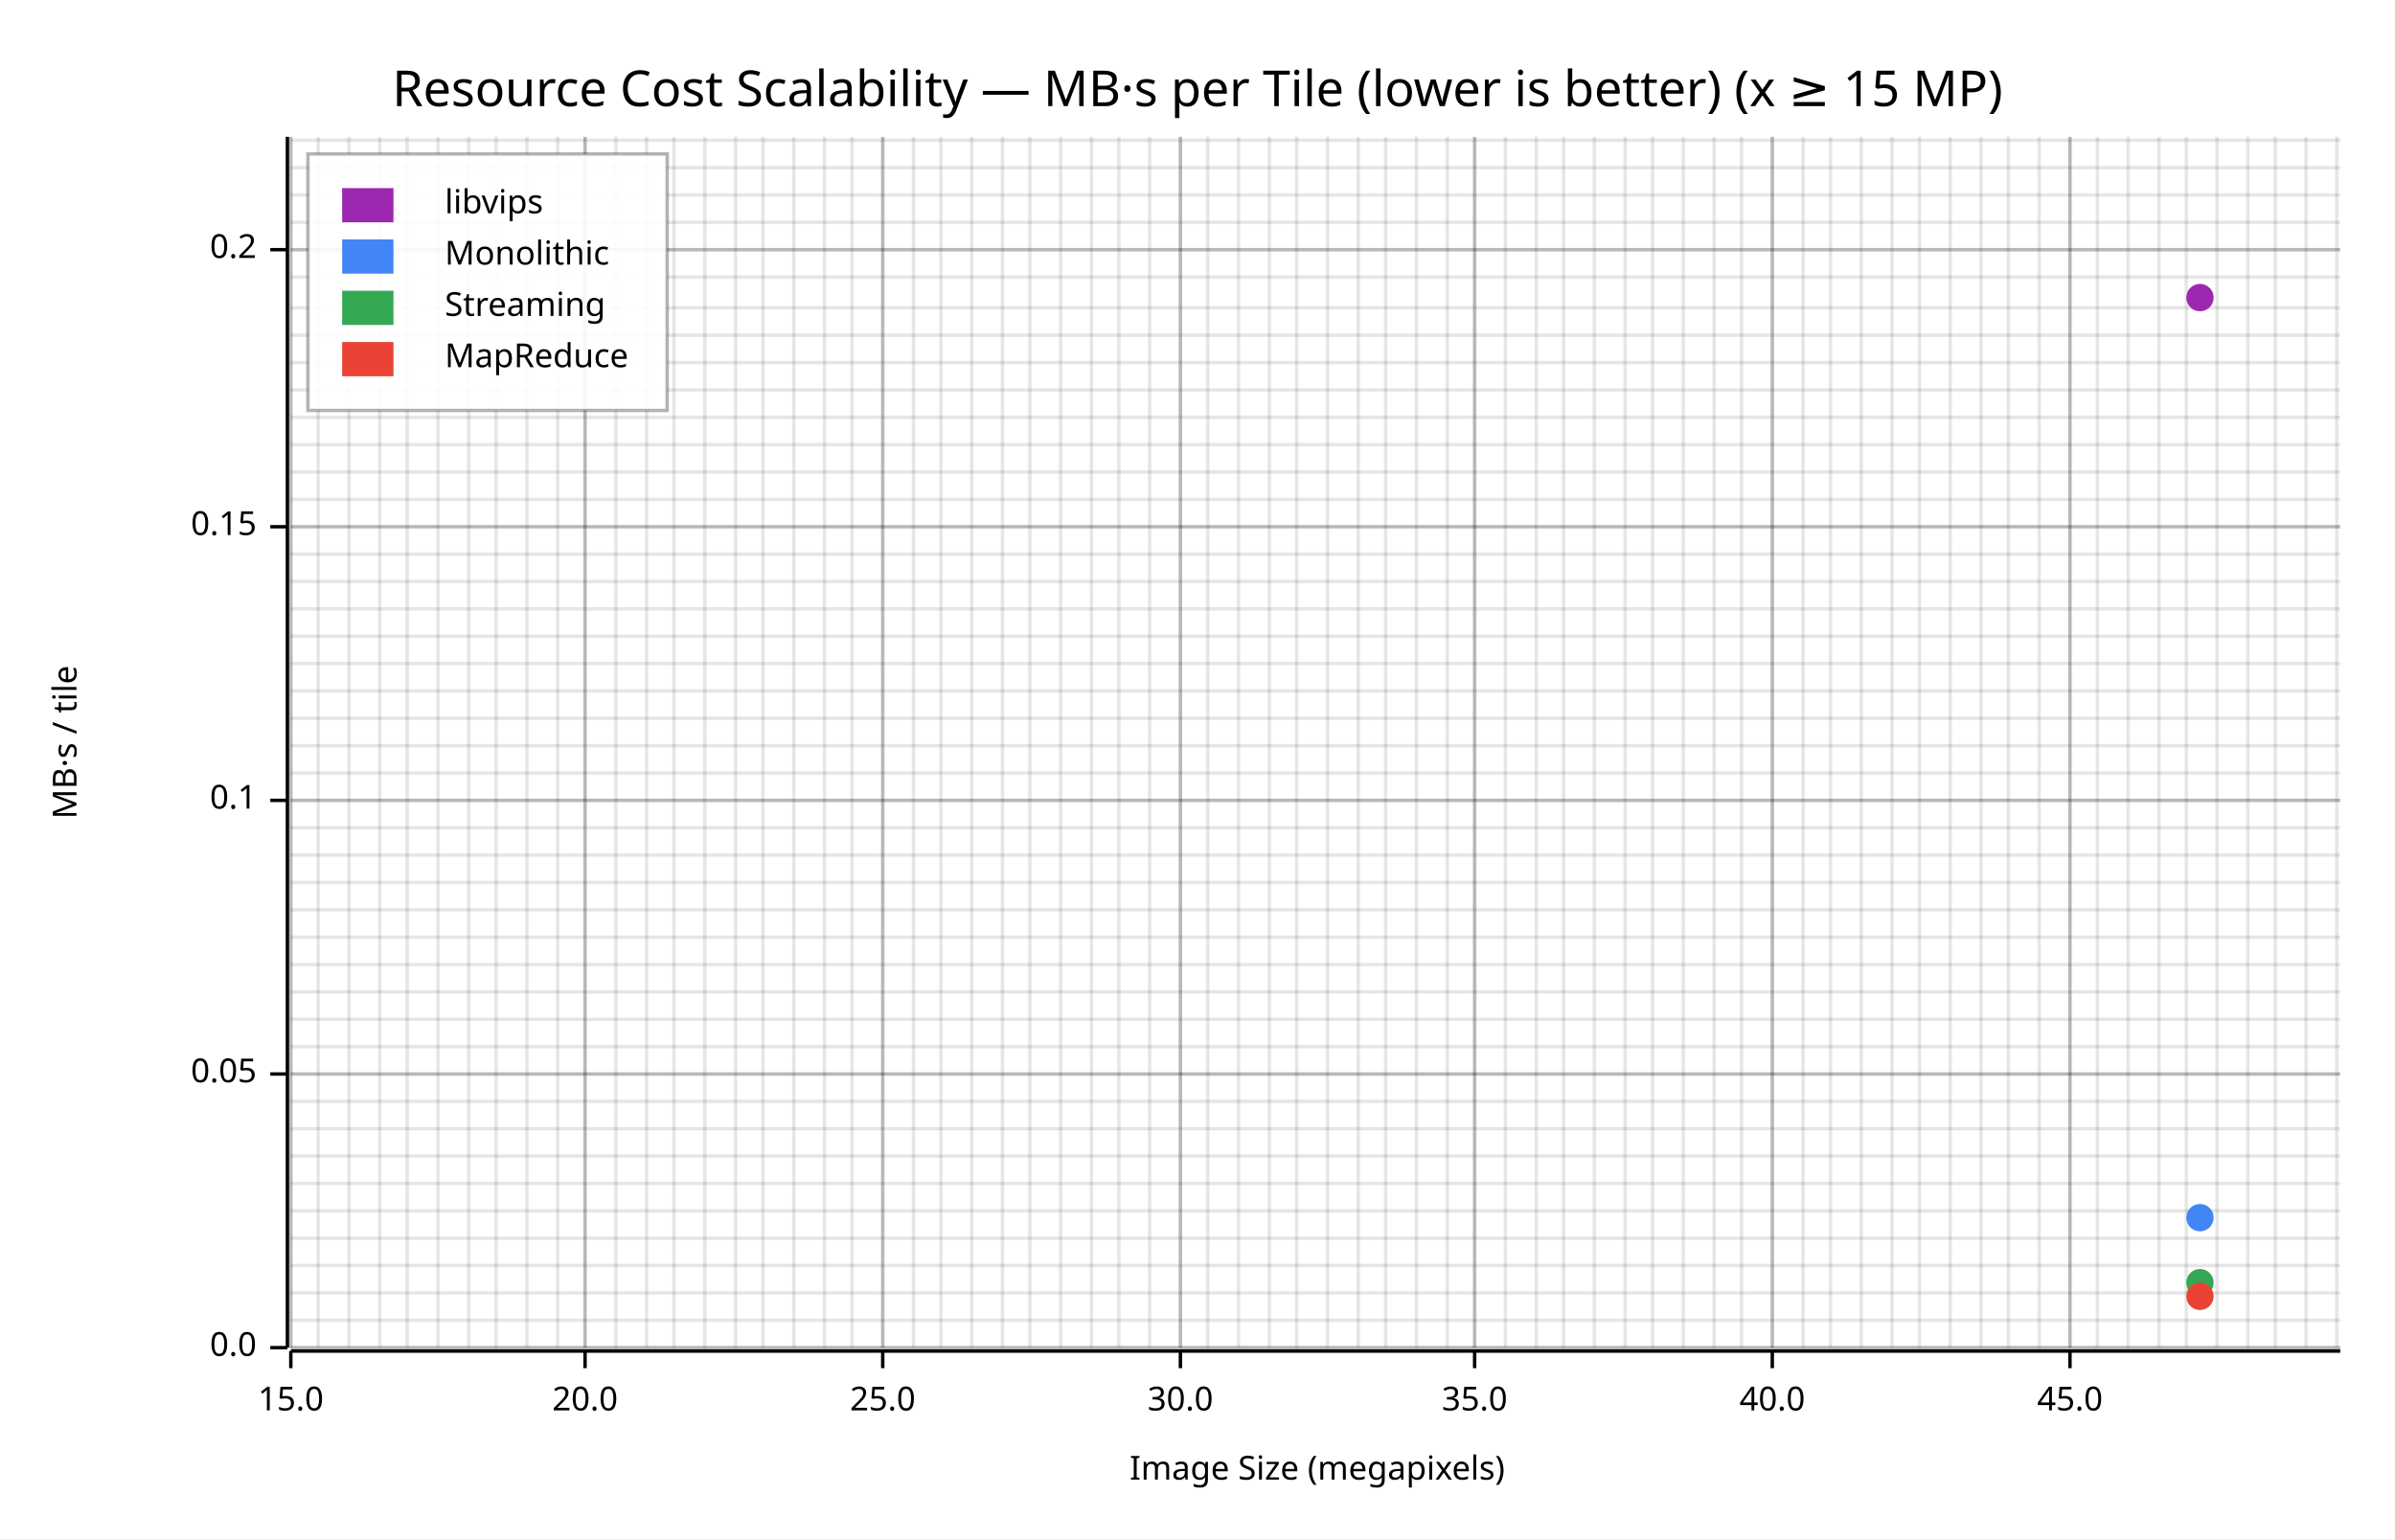
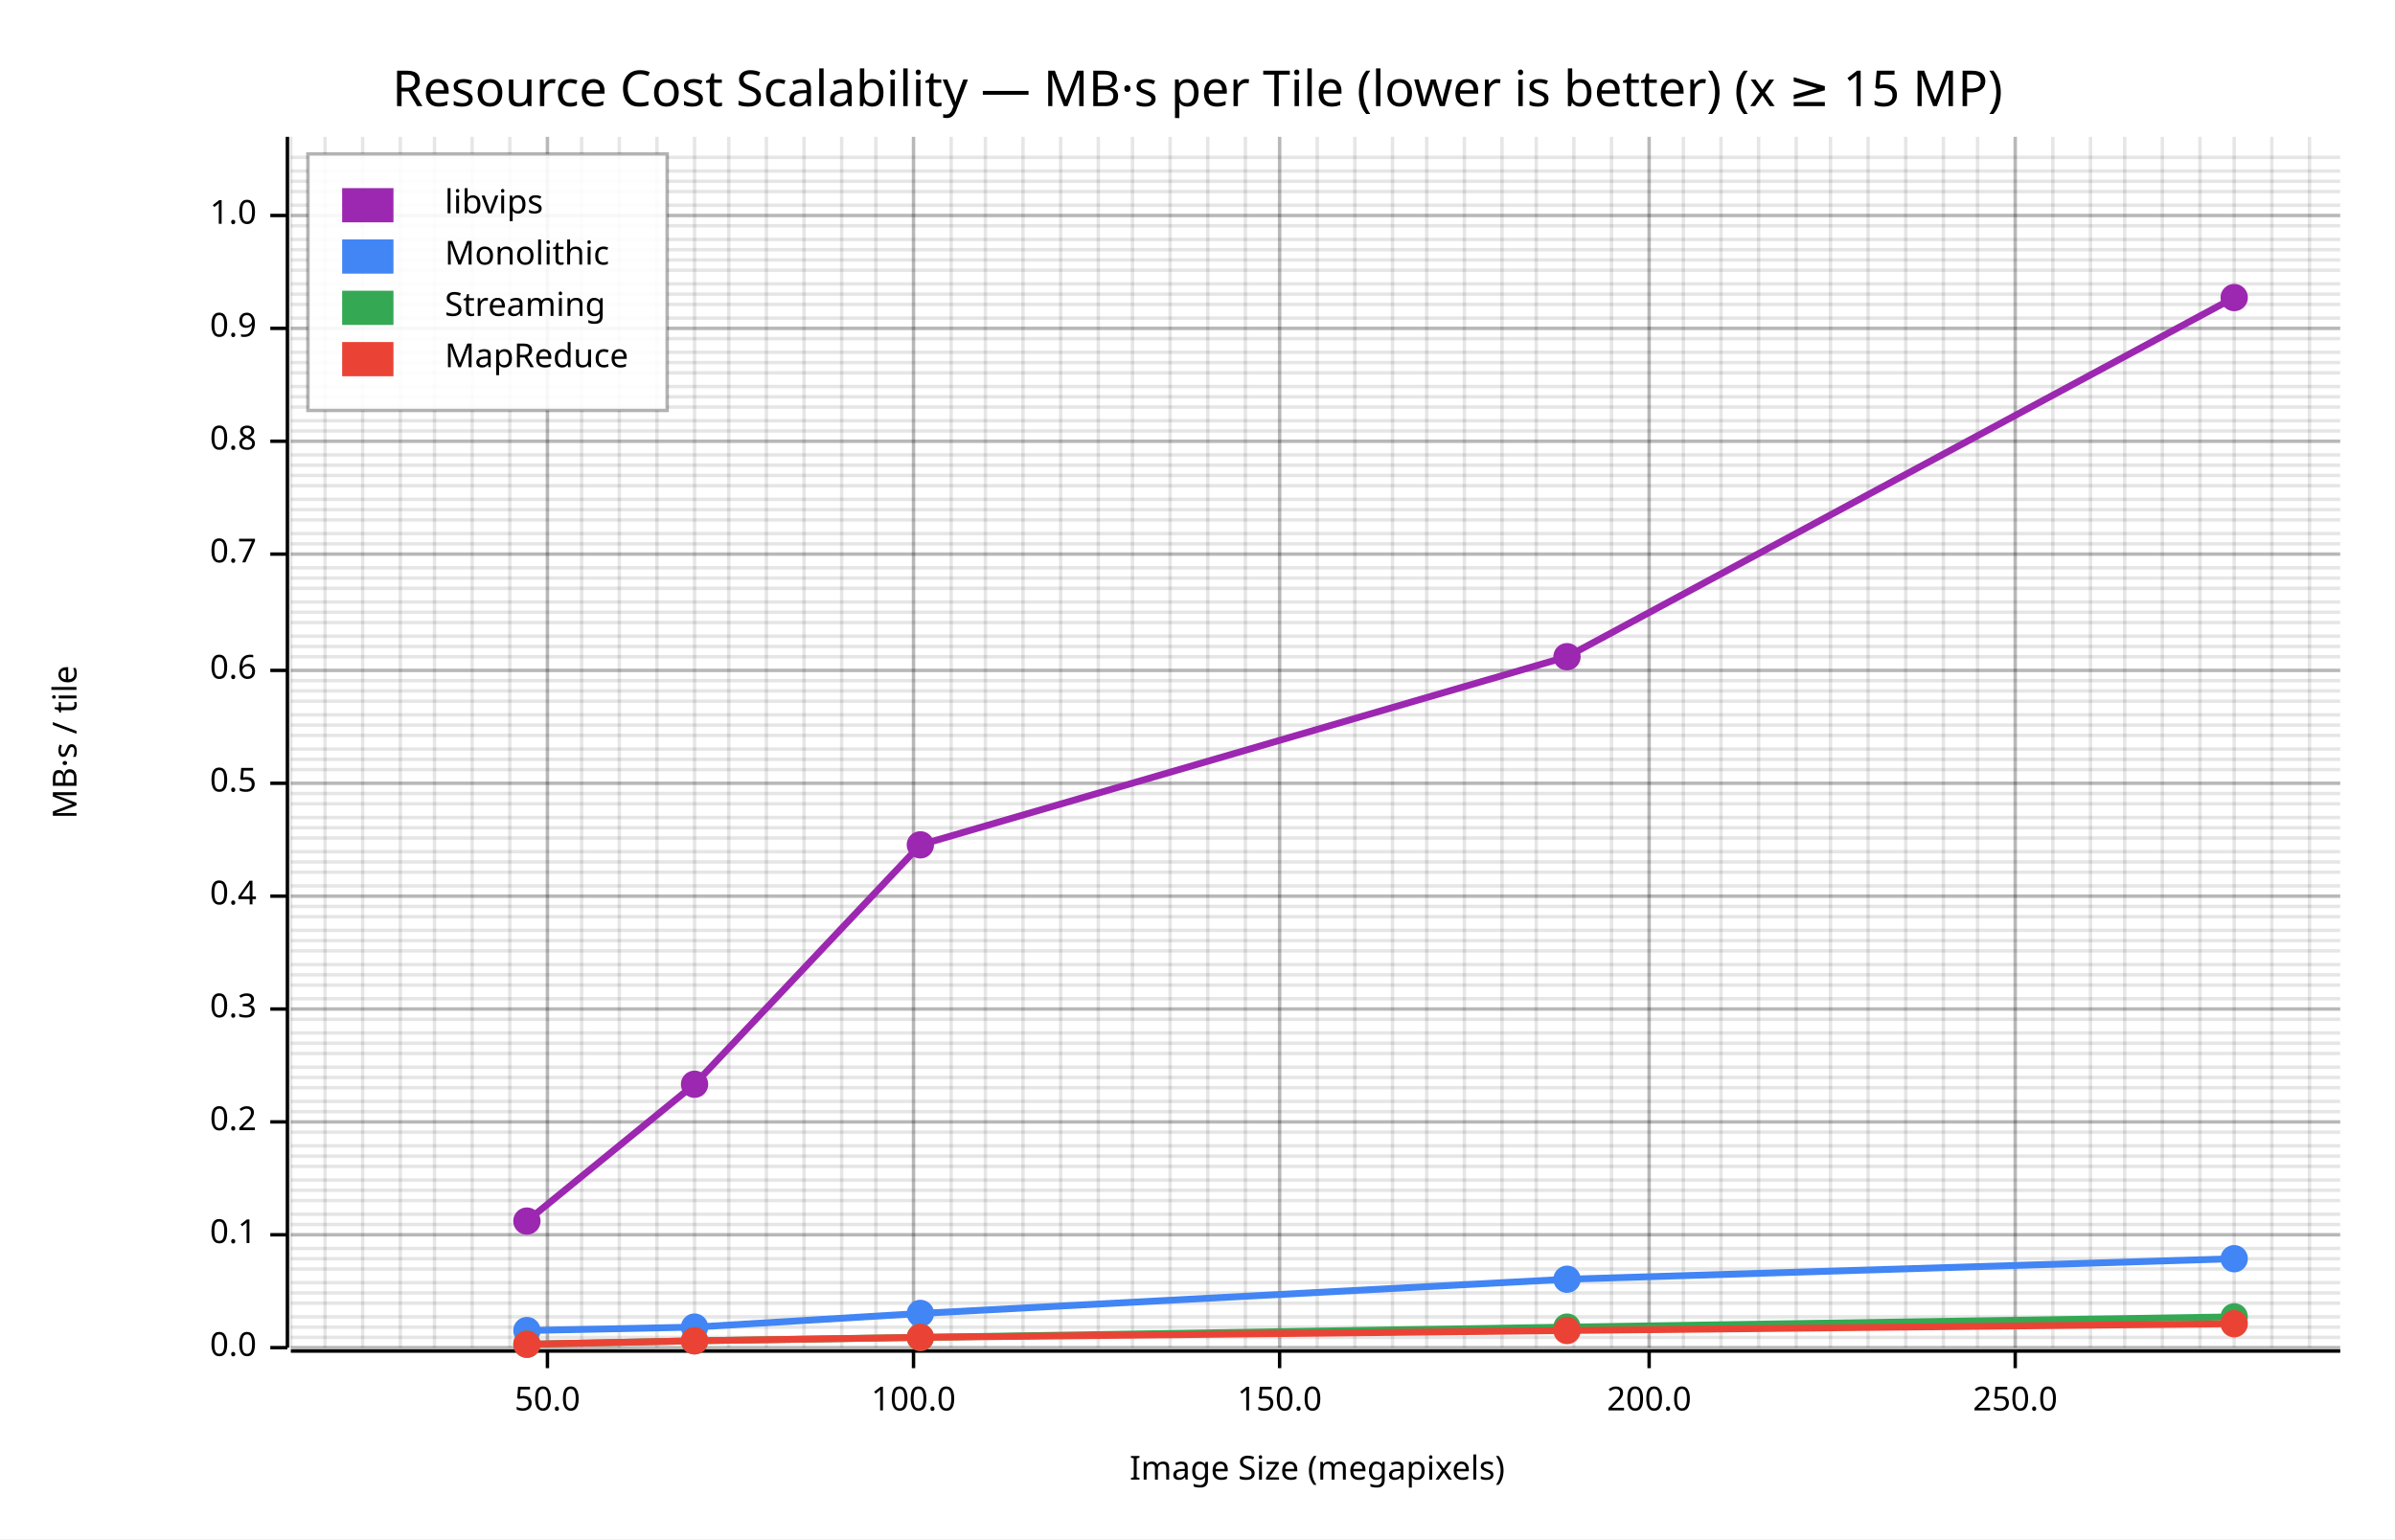
<svg xmlns="http://www.w3.org/2000/svg" width="700" height="450" viewBox="0 0 700 450">
  <rect x="0" y="0" width="700" height="450" opacity="1" fill="#FFFFFF" stroke="none" />
  <text x="350" y="20" dy="0.76em" text-anchor="middle" font-family="sans-serif" font-size="14.516" opacity="1" fill="#000000">
Resource Cost Scalability — MB·s per Tile (lower is better)  (x ≥ 15 MP)
</text>
  <line opacity="0.1" stroke="#000000" stroke-width="1" x1="85" y1="394" x2="85" y2="40" />
-   <line opacity="0.1" stroke="#000000" stroke-width="1" x1="93" y1="394" x2="93" y2="40" />
-   <line opacity="0.1" stroke="#000000" stroke-width="1" x1="102" y1="394" x2="102" y2="40" />
-   <line opacity="0.1" stroke="#000000" stroke-width="1" x1="111" y1="394" x2="111" y2="40" />
-   <line opacity="0.1" stroke="#000000" stroke-width="1" x1="119" y1="394" x2="119" y2="40" />
-   <line opacity="0.1" stroke="#000000" stroke-width="1" x1="128" y1="394" x2="128" y2="40" />
-   <line opacity="0.1" stroke="#000000" stroke-width="1" x1="137" y1="394" x2="137" y2="40" />
-   <line opacity="0.1" stroke="#000000" stroke-width="1" x1="145" y1="394" x2="145" y2="40" />
-   <line opacity="0.1" stroke="#000000" stroke-width="1" x1="154" y1="394" x2="154" y2="40" />
-   <line opacity="0.1" stroke="#000000" stroke-width="1" x1="163" y1="394" x2="163" y2="40" />
-   <line opacity="0.1" stroke="#000000" stroke-width="1" x1="171" y1="394" x2="171" y2="40" />
-   <line opacity="0.1" stroke="#000000" stroke-width="1" x1="180" y1="394" x2="180" y2="40" />
-   <line opacity="0.1" stroke="#000000" stroke-width="1" x1="189" y1="394" x2="189" y2="40" />
-   <line opacity="0.1" stroke="#000000" stroke-width="1" x1="197" y1="394" x2="197" y2="40" />
-   <line opacity="0.1" stroke="#000000" stroke-width="1" x1="206" y1="394" x2="206" y2="40" />
-   <line opacity="0.1" stroke="#000000" stroke-width="1" x1="215" y1="394" x2="215" y2="40" />
-   <line opacity="0.1" stroke="#000000" stroke-width="1" x1="223" y1="394" x2="223" y2="40" />
-   <line opacity="0.1" stroke="#000000" stroke-width="1" x1="232" y1="394" x2="232" y2="40" />
-   <line opacity="0.1" stroke="#000000" stroke-width="1" x1="241" y1="394" x2="241" y2="40" />
-   <line opacity="0.1" stroke="#000000" stroke-width="1" x1="249" y1="394" x2="249" y2="40" />
-   <line opacity="0.1" stroke="#000000" stroke-width="1" x1="258" y1="394" x2="258" y2="40" />
+   <line opacity="0.1" stroke="#000000" stroke-width="1" x1="95" y1="394" x2="95" y2="40" />
+   <line opacity="0.1" stroke="#000000" stroke-width="1" x1="106" y1="394" x2="106" y2="40" />
+   <line opacity="0.1" stroke="#000000" stroke-width="1" x1="117" y1="394" x2="117" y2="40" />
+   <line opacity="0.1" stroke="#000000" stroke-width="1" x1="127" y1="394" x2="127" y2="40" />
+   <line opacity="0.1" stroke="#000000" stroke-width="1" x1="138" y1="394" x2="138" y2="40" />
+   <line opacity="0.1" stroke="#000000" stroke-width="1" x1="149" y1="394" x2="149" y2="40" />
+   <line opacity="0.1" stroke="#000000" stroke-width="1" x1="160" y1="394" x2="160" y2="40" />
+   <line opacity="0.1" stroke="#000000" stroke-width="1" x1="170" y1="394" x2="170" y2="40" />
+   <line opacity="0.1" stroke="#000000" stroke-width="1" x1="181" y1="394" x2="181" y2="40" />
+   <line opacity="0.1" stroke="#000000" stroke-width="1" x1="192" y1="394" x2="192" y2="40" />
+   <line opacity="0.1" stroke="#000000" stroke-width="1" x1="203" y1="394" x2="203" y2="40" />
+   <line opacity="0.1" stroke="#000000" stroke-width="1" x1="213" y1="394" x2="213" y2="40" />
+   <line opacity="0.1" stroke="#000000" stroke-width="1" x1="224" y1="394" x2="224" y2="40" />
+   <line opacity="0.1" stroke="#000000" stroke-width="1" x1="235" y1="394" x2="235" y2="40" />
+   <line opacity="0.1" stroke="#000000" stroke-width="1" x1="246" y1="394" x2="246" y2="40" />
+   <line opacity="0.1" stroke="#000000" stroke-width="1" x1="256" y1="394" x2="256" y2="40" />
  <line opacity="0.1" stroke="#000000" stroke-width="1" x1="267" y1="394" x2="267" y2="40" />
-   <line opacity="0.1" stroke="#000000" stroke-width="1" x1="275" y1="394" x2="275" y2="40" />
-   <line opacity="0.1" stroke="#000000" stroke-width="1" x1="284" y1="394" x2="284" y2="40" />
-   <line opacity="0.1" stroke="#000000" stroke-width="1" x1="293" y1="394" x2="293" y2="40" />
-   <line opacity="0.1" stroke="#000000" stroke-width="1" x1="301" y1="394" x2="301" y2="40" />
+   <line opacity="0.1" stroke="#000000" stroke-width="1" x1="278" y1="394" x2="278" y2="40" />
+   <line opacity="0.1" stroke="#000000" stroke-width="1" x1="288" y1="394" x2="288" y2="40" />
+   <line opacity="0.1" stroke="#000000" stroke-width="1" x1="299" y1="394" x2="299" y2="40" />
  <line opacity="0.1" stroke="#000000" stroke-width="1" x1="310" y1="394" x2="310" y2="40" />
-   <line opacity="0.1" stroke="#000000" stroke-width="1" x1="319" y1="394" x2="319" y2="40" />
-   <line opacity="0.1" stroke="#000000" stroke-width="1" x1="327" y1="394" x2="327" y2="40" />
-   <line opacity="0.1" stroke="#000000" stroke-width="1" x1="336" y1="394" x2="336" y2="40" />
-   <line opacity="0.1" stroke="#000000" stroke-width="1" x1="345" y1="394" x2="345" y2="40" />
+   <line opacity="0.1" stroke="#000000" stroke-width="1" x1="321" y1="394" x2="321" y2="40" />
+   <line opacity="0.1" stroke="#000000" stroke-width="1" x1="331" y1="394" x2="331" y2="40" />
+   <line opacity="0.1" stroke="#000000" stroke-width="1" x1="342" y1="394" x2="342" y2="40" />
  <line opacity="0.1" stroke="#000000" stroke-width="1" x1="353" y1="394" x2="353" y2="40" />
-   <line opacity="0.1" stroke="#000000" stroke-width="1" x1="362" y1="394" x2="362" y2="40" />
-   <line opacity="0.1" stroke="#000000" stroke-width="1" x1="371" y1="394" x2="371" y2="40" />
-   <line opacity="0.1" stroke="#000000" stroke-width="1" x1="379" y1="394" x2="379" y2="40" />
-   <line opacity="0.1" stroke="#000000" stroke-width="1" x1="388" y1="394" x2="388" y2="40" />
-   <line opacity="0.1" stroke="#000000" stroke-width="1" x1="397" y1="394" x2="397" y2="40" />
-   <line opacity="0.1" stroke="#000000" stroke-width="1" x1="405" y1="394" x2="405" y2="40" />
-   <line opacity="0.1" stroke="#000000" stroke-width="1" x1="414" y1="394" x2="414" y2="40" />
-   <line opacity="0.1" stroke="#000000" stroke-width="1" x1="423" y1="394" x2="423" y2="40" />
-   <line opacity="0.1" stroke="#000000" stroke-width="1" x1="431" y1="394" x2="431" y2="40" />
-   <line opacity="0.1" stroke="#000000" stroke-width="1" x1="440" y1="394" x2="440" y2="40" />
+   <line opacity="0.1" stroke="#000000" stroke-width="1" x1="364" y1="394" x2="364" y2="40" />
+   <line opacity="0.1" stroke="#000000" stroke-width="1" x1="374" y1="394" x2="374" y2="40" />
+   <line opacity="0.1" stroke="#000000" stroke-width="1" x1="385" y1="394" x2="385" y2="40" />
+   <line opacity="0.1" stroke="#000000" stroke-width="1" x1="396" y1="394" x2="396" y2="40" />
+   <line opacity="0.1" stroke="#000000" stroke-width="1" x1="407" y1="394" x2="407" y2="40" />
+   <line opacity="0.1" stroke="#000000" stroke-width="1" x1="417" y1="394" x2="417" y2="40" />
+   <line opacity="0.1" stroke="#000000" stroke-width="1" x1="428" y1="394" x2="428" y2="40" />
+   <line opacity="0.1" stroke="#000000" stroke-width="1" x1="439" y1="394" x2="439" y2="40" />
  <line opacity="0.1" stroke="#000000" stroke-width="1" x1="449" y1="394" x2="449" y2="40" />
-   <line opacity="0.1" stroke="#000000" stroke-width="1" x1="457" y1="394" x2="457" y2="40" />
-   <line opacity="0.1" stroke="#000000" stroke-width="1" x1="466" y1="394" x2="466" y2="40" />
-   <line opacity="0.1" stroke="#000000" stroke-width="1" x1="475" y1="394" x2="475" y2="40" />
-   <line opacity="0.1" stroke="#000000" stroke-width="1" x1="483" y1="394" x2="483" y2="40" />
+   <line opacity="0.1" stroke="#000000" stroke-width="1" x1="460" y1="394" x2="460" y2="40" />
+   <line opacity="0.1" stroke="#000000" stroke-width="1" x1="471" y1="394" x2="471" y2="40" />
+   <line opacity="0.1" stroke="#000000" stroke-width="1" x1="482" y1="394" x2="482" y2="40" />
  <line opacity="0.1" stroke="#000000" stroke-width="1" x1="492" y1="394" x2="492" y2="40" />
-   <line opacity="0.1" stroke="#000000" stroke-width="1" x1="501" y1="394" x2="501" y2="40" />
-   <line opacity="0.1" stroke="#000000" stroke-width="1" x1="509" y1="394" x2="509" y2="40" />
-   <line opacity="0.1" stroke="#000000" stroke-width="1" x1="518" y1="394" x2="518" y2="40" />
-   <line opacity="0.1" stroke="#000000" stroke-width="1" x1="527" y1="394" x2="527" y2="40" />
+   <line opacity="0.1" stroke="#000000" stroke-width="1" x1="503" y1="394" x2="503" y2="40" />
+   <line opacity="0.1" stroke="#000000" stroke-width="1" x1="514" y1="394" x2="514" y2="40" />
+   <line opacity="0.1" stroke="#000000" stroke-width="1" x1="525" y1="394" x2="525" y2="40" />
  <line opacity="0.1" stroke="#000000" stroke-width="1" x1="535" y1="394" x2="535" y2="40" />
-   <line opacity="0.1" stroke="#000000" stroke-width="1" x1="544" y1="394" x2="544" y2="40" />
-   <line opacity="0.1" stroke="#000000" stroke-width="1" x1="553" y1="394" x2="553" y2="40" />
-   <line opacity="0.1" stroke="#000000" stroke-width="1" x1="561" y1="394" x2="561" y2="40" />
-   <line opacity="0.1" stroke="#000000" stroke-width="1" x1="570" y1="394" x2="570" y2="40" />
-   <line opacity="0.1" stroke="#000000" stroke-width="1" x1="579" y1="394" x2="579" y2="40" />
-   <line opacity="0.1" stroke="#000000" stroke-width="1" x1="587" y1="394" x2="587" y2="40" />
-   <line opacity="0.1" stroke="#000000" stroke-width="1" x1="596" y1="394" x2="596" y2="40" />
-   <line opacity="0.1" stroke="#000000" stroke-width="1" x1="605" y1="394" x2="605" y2="40" />
-   <line opacity="0.1" stroke="#000000" stroke-width="1" x1="613" y1="394" x2="613" y2="40" />
-   <line opacity="0.1" stroke="#000000" stroke-width="1" x1="622" y1="394" x2="622" y2="40" />
-   <line opacity="0.1" stroke="#000000" stroke-width="1" x1="631" y1="394" x2="631" y2="40" />
-   <line opacity="0.1" stroke="#000000" stroke-width="1" x1="639" y1="394" x2="639" y2="40" />
-   <line opacity="0.1" stroke="#000000" stroke-width="1" x1="648" y1="394" x2="648" y2="40" />
-   <line opacity="0.1" stroke="#000000" stroke-width="1" x1="657" y1="394" x2="657" y2="40" />
-   <line opacity="0.1" stroke="#000000" stroke-width="1" x1="665" y1="394" x2="665" y2="40" />
-   <line opacity="0.1" stroke="#000000" stroke-width="1" x1="674" y1="394" x2="674" y2="40" />
-   <line opacity="0.1" stroke="#000000" stroke-width="1" x1="683" y1="394" x2="683" y2="40" />
+   <line opacity="0.1" stroke="#000000" stroke-width="1" x1="546" y1="394" x2="546" y2="40" />
+   <line opacity="0.1" stroke="#000000" stroke-width="1" x1="557" y1="394" x2="557" y2="40" />
+   <line opacity="0.1" stroke="#000000" stroke-width="1" x1="568" y1="394" x2="568" y2="40" />
+   <line opacity="0.1" stroke="#000000" stroke-width="1" x1="578" y1="394" x2="578" y2="40" />
+   <line opacity="0.1" stroke="#000000" stroke-width="1" x1="589" y1="394" x2="589" y2="40" />
+   <line opacity="0.1" stroke="#000000" stroke-width="1" x1="600" y1="394" x2="600" y2="40" />
+   <line opacity="0.1" stroke="#000000" stroke-width="1" x1="611" y1="394" x2="611" y2="40" />
+   <line opacity="0.1" stroke="#000000" stroke-width="1" x1="621" y1="394" x2="621" y2="40" />
+   <line opacity="0.1" stroke="#000000" stroke-width="1" x1="632" y1="394" x2="632" y2="40" />
+   <line opacity="0.1" stroke="#000000" stroke-width="1" x1="643" y1="394" x2="643" y2="40" />
+   <line opacity="0.1" stroke="#000000" stroke-width="1" x1="653" y1="394" x2="653" y2="40" />
+   <line opacity="0.1" stroke="#000000" stroke-width="1" x1="664" y1="394" x2="664" y2="40" />
+   <line opacity="0.1" stroke="#000000" stroke-width="1" x1="675" y1="394" x2="675" y2="40" />
  <line opacity="0.1" stroke="#000000" stroke-width="1" x1="85" y1="394" x2="684" y2="394" />
-   <line opacity="0.1" stroke="#000000" stroke-width="1" x1="85" y1="386" x2="684" y2="386" />
+   <line opacity="0.1" stroke="#000000" stroke-width="1" x1="85" y1="391" x2="684" y2="391" />
+   <line opacity="0.1" stroke="#000000" stroke-width="1" x1="85" y1="388" x2="684" y2="388" />
+   <line opacity="0.1" stroke="#000000" stroke-width="1" x1="85" y1="385" x2="684" y2="385" />
+   <line opacity="0.1" stroke="#000000" stroke-width="1" x1="85" y1="381" x2="684" y2="381" />
  <line opacity="0.1" stroke="#000000" stroke-width="1" x1="85" y1="378" x2="684" y2="378" />
-   <line opacity="0.1" stroke="#000000" stroke-width="1" x1="85" y1="370" x2="684" y2="370" />
-   <line opacity="0.1" stroke="#000000" stroke-width="1" x1="85" y1="362" x2="684" y2="362" />
-   <line opacity="0.1" stroke="#000000" stroke-width="1" x1="85" y1="354" x2="684" y2="354" />
-   <line opacity="0.1" stroke="#000000" stroke-width="1" x1="85" y1="346" x2="684" y2="346" />
+   <line opacity="0.1" stroke="#000000" stroke-width="1" x1="85" y1="375" x2="684" y2="375" />
+   <line opacity="0.1" stroke="#000000" stroke-width="1" x1="85" y1="371" x2="684" y2="371" />
+   <line opacity="0.1" stroke="#000000" stroke-width="1" x1="85" y1="368" x2="684" y2="368" />
+   <line opacity="0.1" stroke="#000000" stroke-width="1" x1="85" y1="365" x2="684" y2="365" />
+   <line opacity="0.1" stroke="#000000" stroke-width="1" x1="85" y1="361" x2="684" y2="361" />
+   <line opacity="0.1" stroke="#000000" stroke-width="1" x1="85" y1="358" x2="684" y2="358" />
+   <line opacity="0.1" stroke="#000000" stroke-width="1" x1="85" y1="355" x2="684" y2="355" />
+   <line opacity="0.1" stroke="#000000" stroke-width="1" x1="85" y1="351" x2="684" y2="351" />
+   <line opacity="0.1" stroke="#000000" stroke-width="1" x1="85" y1="348" x2="684" y2="348" />
+   <line opacity="0.1" stroke="#000000" stroke-width="1" x1="85" y1="345" x2="684" y2="345" />
+   <line opacity="0.1" stroke="#000000" stroke-width="1" x1="85" y1="341" x2="684" y2="341" />
  <line opacity="0.1" stroke="#000000" stroke-width="1" x1="85" y1="338" x2="684" y2="338" />
-   <line opacity="0.1" stroke="#000000" stroke-width="1" x1="85" y1="330" x2="684" y2="330" />
+   <line opacity="0.1" stroke="#000000" stroke-width="1" x1="85" y1="335" x2="684" y2="335" />
+   <line opacity="0.1" stroke="#000000" stroke-width="1" x1="85" y1="331" x2="684" y2="331" />
+   <line opacity="0.1" stroke="#000000" stroke-width="1" x1="85" y1="328" x2="684" y2="328" />
+   <line opacity="0.1" stroke="#000000" stroke-width="1" x1="85" y1="325" x2="684" y2="325" />
  <line opacity="0.1" stroke="#000000" stroke-width="1" x1="85" y1="322" x2="684" y2="322" />
-   <line opacity="0.1" stroke="#000000" stroke-width="1" x1="85" y1="314" x2="684" y2="314" />
-   <line opacity="0.1" stroke="#000000" stroke-width="1" x1="85" y1="306" x2="684" y2="306" />
+   <line opacity="0.1" stroke="#000000" stroke-width="1" x1="85" y1="318" x2="684" y2="318" />
+   <line opacity="0.1" stroke="#000000" stroke-width="1" x1="85" y1="315" x2="684" y2="315" />
+   <line opacity="0.1" stroke="#000000" stroke-width="1" x1="85" y1="312" x2="684" y2="312" />
+   <line opacity="0.1" stroke="#000000" stroke-width="1" x1="85" y1="308" x2="684" y2="308" />
+   <line opacity="0.1" stroke="#000000" stroke-width="1" x1="85" y1="305" x2="684" y2="305" />
+   <line opacity="0.1" stroke="#000000" stroke-width="1" x1="85" y1="302" x2="684" y2="302" />
  <line opacity="0.1" stroke="#000000" stroke-width="1" x1="85" y1="298" x2="684" y2="298" />
-   <line opacity="0.1" stroke="#000000" stroke-width="1" x1="85" y1="290" x2="684" y2="290" />
+   <line opacity="0.1" stroke="#000000" stroke-width="1" x1="85" y1="295" x2="684" y2="295" />
+   <line opacity="0.1" stroke="#000000" stroke-width="1" x1="85" y1="292" x2="684" y2="292" />
+   <line opacity="0.1" stroke="#000000" stroke-width="1" x1="85" y1="288" x2="684" y2="288" />
+   <line opacity="0.1" stroke="#000000" stroke-width="1" x1="85" y1="285" x2="684" y2="285" />
  <line opacity="0.1" stroke="#000000" stroke-width="1" x1="85" y1="282" x2="684" y2="282" />
-   <line opacity="0.1" stroke="#000000" stroke-width="1" x1="85" y1="274" x2="684" y2="274" />
-   <line opacity="0.1" stroke="#000000" stroke-width="1" x1="85" y1="266" x2="684" y2="266" />
-   <line opacity="0.1" stroke="#000000" stroke-width="1" x1="85" y1="258" x2="684" y2="258" />
-   <line opacity="0.1" stroke="#000000" stroke-width="1" x1="85" y1="250" x2="684" y2="250" />
+   <line opacity="0.1" stroke="#000000" stroke-width="1" x1="85" y1="278" x2="684" y2="278" />
+   <line opacity="0.1" stroke="#000000" stroke-width="1" x1="85" y1="275" x2="684" y2="275" />
+   <line opacity="0.1" stroke="#000000" stroke-width="1" x1="85" y1="272" x2="684" y2="272" />
+   <line opacity="0.1" stroke="#000000" stroke-width="1" x1="85" y1="268" x2="684" y2="268" />
+   <line opacity="0.1" stroke="#000000" stroke-width="1" x1="85" y1="265" x2="684" y2="265" />
+   <line opacity="0.1" stroke="#000000" stroke-width="1" x1="85" y1="262" x2="684" y2="262" />
+   <line opacity="0.1" stroke="#000000" stroke-width="1" x1="85" y1="259" x2="684" y2="259" />
+   <line opacity="0.1" stroke="#000000" stroke-width="1" x1="85" y1="255" x2="684" y2="255" />
+   <line opacity="0.1" stroke="#000000" stroke-width="1" x1="85" y1="252" x2="684" y2="252" />
+   <line opacity="0.1" stroke="#000000" stroke-width="1" x1="85" y1="249" x2="684" y2="249" />
+   <line opacity="0.1" stroke="#000000" stroke-width="1" x1="85" y1="245" x2="684" y2="245" />
  <line opacity="0.1" stroke="#000000" stroke-width="1" x1="85" y1="242" x2="684" y2="242" />
-   <line opacity="0.1" stroke="#000000" stroke-width="1" x1="85" y1="234" x2="684" y2="234" />
-   <line opacity="0.1" stroke="#000000" stroke-width="1" x1="85" y1="226" x2="684" y2="226" />
-   <line opacity="0.1" stroke="#000000" stroke-width="1" x1="85" y1="218" x2="684" y2="218" />
-   <line opacity="0.1" stroke="#000000" stroke-width="1" x1="85" y1="210" x2="684" y2="210" />
+   <line opacity="0.1" stroke="#000000" stroke-width="1" x1="85" y1="239" x2="684" y2="239" />
+   <line opacity="0.1" stroke="#000000" stroke-width="1" x1="85" y1="235" x2="684" y2="235" />
+   <line opacity="0.1" stroke="#000000" stroke-width="1" x1="85" y1="232" x2="684" y2="232" />
+   <line opacity="0.1" stroke="#000000" stroke-width="1" x1="85" y1="229" x2="684" y2="229" />
+   <line opacity="0.1" stroke="#000000" stroke-width="1" x1="85" y1="225" x2="684" y2="225" />
+   <line opacity="0.1" stroke="#000000" stroke-width="1" x1="85" y1="222" x2="684" y2="222" />
+   <line opacity="0.1" stroke="#000000" stroke-width="1" x1="85" y1="219" x2="684" y2="219" />
+   <line opacity="0.1" stroke="#000000" stroke-width="1" x1="85" y1="215" x2="684" y2="215" />
+   <line opacity="0.1" stroke="#000000" stroke-width="1" x1="85" y1="212" x2="684" y2="212" />
+   <line opacity="0.1" stroke="#000000" stroke-width="1" x1="85" y1="209" x2="684" y2="209" />
+   <line opacity="0.1" stroke="#000000" stroke-width="1" x1="85" y1="205" x2="684" y2="205" />
  <line opacity="0.1" stroke="#000000" stroke-width="1" x1="85" y1="202" x2="684" y2="202" />
-   <line opacity="0.1" stroke="#000000" stroke-width="1" x1="85" y1="194" x2="684" y2="194" />
+   <line opacity="0.1" stroke="#000000" stroke-width="1" x1="85" y1="199" x2="684" y2="199" />
+   <line opacity="0.1" stroke="#000000" stroke-width="1" x1="85" y1="196" x2="684" y2="196" />
+   <line opacity="0.1" stroke="#000000" stroke-width="1" x1="85" y1="192" x2="684" y2="192" />
+   <line opacity="0.1" stroke="#000000" stroke-width="1" x1="85" y1="189" x2="684" y2="189" />
  <line opacity="0.1" stroke="#000000" stroke-width="1" x1="85" y1="186" x2="684" y2="186" />
-   <line opacity="0.1" stroke="#000000" stroke-width="1" x1="85" y1="178" x2="684" y2="178" />
-   <line opacity="0.1" stroke="#000000" stroke-width="1" x1="85" y1="170" x2="684" y2="170" />
+   <line opacity="0.1" stroke="#000000" stroke-width="1" x1="85" y1="182" x2="684" y2="182" />
+   <line opacity="0.1" stroke="#000000" stroke-width="1" x1="85" y1="179" x2="684" y2="179" />
+   <line opacity="0.1" stroke="#000000" stroke-width="1" x1="85" y1="176" x2="684" y2="176" />
+   <line opacity="0.1" stroke="#000000" stroke-width="1" x1="85" y1="172" x2="684" y2="172" />
+   <line opacity="0.1" stroke="#000000" stroke-width="1" x1="85" y1="169" x2="684" y2="169" />
+   <line opacity="0.1" stroke="#000000" stroke-width="1" x1="85" y1="166" x2="684" y2="166" />
  <line opacity="0.1" stroke="#000000" stroke-width="1" x1="85" y1="162" x2="684" y2="162" />
-   <line opacity="0.1" stroke="#000000" stroke-width="1" x1="85" y1="154" x2="684" y2="154" />
+   <line opacity="0.1" stroke="#000000" stroke-width="1" x1="85" y1="159" x2="684" y2="159" />
+   <line opacity="0.1" stroke="#000000" stroke-width="1" x1="85" y1="156" x2="684" y2="156" />
+   <line opacity="0.1" stroke="#000000" stroke-width="1" x1="85" y1="152" x2="684" y2="152" />
+   <line opacity="0.1" stroke="#000000" stroke-width="1" x1="85" y1="149" x2="684" y2="149" />
  <line opacity="0.1" stroke="#000000" stroke-width="1" x1="85" y1="146" x2="684" y2="146" />
-   <line opacity="0.1" stroke="#000000" stroke-width="1" x1="85" y1="138" x2="684" y2="138" />
-   <line opacity="0.1" stroke="#000000" stroke-width="1" x1="85" y1="130" x2="684" y2="130" />
-   <line opacity="0.1" stroke="#000000" stroke-width="1" x1="85" y1="122" x2="684" y2="122" />
-   <line opacity="0.1" stroke="#000000" stroke-width="1" x1="85" y1="114" x2="684" y2="114" />
+   <line opacity="0.1" stroke="#000000" stroke-width="1" x1="85" y1="142" x2="684" y2="142" />
+   <line opacity="0.1" stroke="#000000" stroke-width="1" x1="85" y1="139" x2="684" y2="139" />
+   <line opacity="0.1" stroke="#000000" stroke-width="1" x1="85" y1="136" x2="684" y2="136" />
+   <line opacity="0.1" stroke="#000000" stroke-width="1" x1="85" y1="133" x2="684" y2="133" />
+   <line opacity="0.1" stroke="#000000" stroke-width="1" x1="85" y1="129" x2="684" y2="129" />
+   <line opacity="0.1" stroke="#000000" stroke-width="1" x1="85" y1="126" x2="684" y2="126" />
+   <line opacity="0.1" stroke="#000000" stroke-width="1" x1="85" y1="123" x2="684" y2="123" />
+   <line opacity="0.1" stroke="#000000" stroke-width="1" x1="85" y1="119" x2="684" y2="119" />
+   <line opacity="0.1" stroke="#000000" stroke-width="1" x1="85" y1="116" x2="684" y2="116" />
+   <line opacity="0.1" stroke="#000000" stroke-width="1" x1="85" y1="113" x2="684" y2="113" />
+   <line opacity="0.1" stroke="#000000" stroke-width="1" x1="85" y1="109" x2="684" y2="109" />
  <line opacity="0.1" stroke="#000000" stroke-width="1" x1="85" y1="106" x2="684" y2="106" />
-   <line opacity="0.1" stroke="#000000" stroke-width="1" x1="85" y1="98" x2="684" y2="98" />
-   <line opacity="0.1" stroke="#000000" stroke-width="1" x1="85" y1="90" x2="684" y2="90" />
-   <line opacity="0.1" stroke="#000000" stroke-width="1" x1="85" y1="81" x2="684" y2="81" />
+   <line opacity="0.1" stroke="#000000" stroke-width="1" x1="85" y1="103" x2="684" y2="103" />
+   <line opacity="0.1" stroke="#000000" stroke-width="1" x1="85" y1="99" x2="684" y2="99" />
+   <line opacity="0.1" stroke="#000000" stroke-width="1" x1="85" y1="96" x2="684" y2="96" />
+   <line opacity="0.1" stroke="#000000" stroke-width="1" x1="85" y1="93" x2="684" y2="93" />
+   <line opacity="0.1" stroke="#000000" stroke-width="1" x1="85" y1="89" x2="684" y2="89" />
+   <line opacity="0.1" stroke="#000000" stroke-width="1" x1="85" y1="86" x2="684" y2="86" />
+   <line opacity="0.1" stroke="#000000" stroke-width="1" x1="85" y1="83" x2="684" y2="83" />
+   <line opacity="0.1" stroke="#000000" stroke-width="1" x1="85" y1="79" x2="684" y2="79" />
+   <line opacity="0.1" stroke="#000000" stroke-width="1" x1="85" y1="76" x2="684" y2="76" />
  <line opacity="0.1" stroke="#000000" stroke-width="1" x1="85" y1="73" x2="684" y2="73" />
-   <line opacity="0.1" stroke="#000000" stroke-width="1" x1="85" y1="65" x2="684" y2="65" />
-   <line opacity="0.1" stroke="#000000" stroke-width="1" x1="85" y1="57" x2="684" y2="57" />
-   <line opacity="0.1" stroke="#000000" stroke-width="1" x1="85" y1="49" x2="684" y2="49" />
-   <line opacity="0.1" stroke="#000000" stroke-width="1" x1="85" y1="41" x2="684" y2="41" />
+   <line opacity="0.1" stroke="#000000" stroke-width="1" x1="85" y1="70" x2="684" y2="70" />
+   <line opacity="0.1" stroke="#000000" stroke-width="1" x1="85" y1="66" x2="684" y2="66" />
+   <line opacity="0.1" stroke="#000000" stroke-width="1" x1="85" y1="63" x2="684" y2="63" />
+   <line opacity="0.1" stroke="#000000" stroke-width="1" x1="85" y1="60" x2="684" y2="60" />
+   <line opacity="0.1" stroke="#000000" stroke-width="1" x1="85" y1="56" x2="684" y2="56" />
+   <line opacity="0.1" stroke="#000000" stroke-width="1" x1="85" y1="53" x2="684" y2="53" />
+   <line opacity="0.1" stroke="#000000" stroke-width="1" x1="85" y1="50" x2="684" y2="50" />
+   <line opacity="0.1" stroke="#000000" stroke-width="1" x1="85" y1="46" x2="684" y2="46" />
  <text x="15" y="217" dy="0.76em" text-anchor="middle" font-family="sans-serif" font-size="9.677" opacity="1" fill="#000000" transform="rotate(270, 15, 217)">
MB·s / tile
</text>
  <text x="385" y="435" dy="-0.5ex" text-anchor="middle" font-family="sans-serif" font-size="9.677" opacity="1" fill="#000000">
Image Size (megapixels)
</text>
-   <line opacity="0.2" stroke="#000000" stroke-width="1" x1="85" y1="394" x2="85" y2="40" />
-   <line opacity="0.2" stroke="#000000" stroke-width="1" x1="171" y1="394" x2="171" y2="40" />
-   <line opacity="0.2" stroke="#000000" stroke-width="1" x1="258" y1="394" x2="258" y2="40" />
-   <line opacity="0.2" stroke="#000000" stroke-width="1" x1="345" y1="394" x2="345" y2="40" />
-   <line opacity="0.2" stroke="#000000" stroke-width="1" x1="431" y1="394" x2="431" y2="40" />
-   <line opacity="0.2" stroke="#000000" stroke-width="1" x1="518" y1="394" x2="518" y2="40" />
-   <line opacity="0.2" stroke="#000000" stroke-width="1" x1="605" y1="394" x2="605" y2="40" />
+   <line opacity="0.2" stroke="#000000" stroke-width="1" x1="160" y1="394" x2="160" y2="40" />
+   <line opacity="0.2" stroke="#000000" stroke-width="1" x1="267" y1="394" x2="267" y2="40" />
+   <line opacity="0.2" stroke="#000000" stroke-width="1" x1="374" y1="394" x2="374" y2="40" />
+   <line opacity="0.2" stroke="#000000" stroke-width="1" x1="482" y1="394" x2="482" y2="40" />
+   <line opacity="0.2" stroke="#000000" stroke-width="1" x1="589" y1="394" x2="589" y2="40" />
  <line opacity="0.2" stroke="#000000" stroke-width="1" x1="85" y1="394" x2="684" y2="394" />
-   <line opacity="0.2" stroke="#000000" stroke-width="1" x1="85" y1="314" x2="684" y2="314" />
-   <line opacity="0.2" stroke="#000000" stroke-width="1" x1="85" y1="234" x2="684" y2="234" />
-   <line opacity="0.2" stroke="#000000" stroke-width="1" x1="85" y1="154" x2="684" y2="154" />
-   <line opacity="0.2" stroke="#000000" stroke-width="1" x1="85" y1="73" x2="684" y2="73" />
+   <line opacity="0.2" stroke="#000000" stroke-width="1" x1="85" y1="361" x2="684" y2="361" />
+   <line opacity="0.2" stroke="#000000" stroke-width="1" x1="85" y1="328" x2="684" y2="328" />
+   <line opacity="0.2" stroke="#000000" stroke-width="1" x1="85" y1="295" x2="684" y2="295" />
+   <line opacity="0.2" stroke="#000000" stroke-width="1" x1="85" y1="262" x2="684" y2="262" />
+   <line opacity="0.2" stroke="#000000" stroke-width="1" x1="85" y1="229" x2="684" y2="229" />
+   <line opacity="0.2" stroke="#000000" stroke-width="1" x1="85" y1="196" x2="684" y2="196" />
+   <line opacity="0.2" stroke="#000000" stroke-width="1" x1="85" y1="162" x2="684" y2="162" />
+   <line opacity="0.2" stroke="#000000" stroke-width="1" x1="85" y1="129" x2="684" y2="129" />
+   <line opacity="0.2" stroke="#000000" stroke-width="1" x1="85" y1="96" x2="684" y2="96" />
+   <line opacity="0.2" stroke="#000000" stroke-width="1" x1="85" y1="63" x2="684" y2="63" />
  <polyline fill="none" opacity="1" stroke="#000000" stroke-width="1" points="84,40 84,394 " />
  <text x="75" y="394" dy="0.5ex" text-anchor="end" font-family="sans-serif" font-size="9.677" opacity="1" fill="#000000">
0.0
</text>
  <polyline fill="none" opacity="1" stroke="#000000" stroke-width="1" points="79,394 84,394 " />
-   <text x="75" y="314" dy="0.5ex" text-anchor="end" font-family="sans-serif" font-size="9.677" opacity="1" fill="#000000">
- 0.05
- </text>
-   <polyline fill="none" opacity="1" stroke="#000000" stroke-width="1" points="79,314 84,314 " />
-   <text x="75" y="234" dy="0.5ex" text-anchor="end" font-family="sans-serif" font-size="9.677" opacity="1" fill="#000000">
+   <text x="75" y="361" dy="0.5ex" text-anchor="end" font-family="sans-serif" font-size="9.677" opacity="1" fill="#000000">
0.1
</text>
-   <polyline fill="none" opacity="1" stroke="#000000" stroke-width="1" points="79,234 84,234 " />
-   <text x="75" y="154" dy="0.5ex" text-anchor="end" font-family="sans-serif" font-size="9.677" opacity="1" fill="#000000">
- 0.15
- </text>
-   <polyline fill="none" opacity="1" stroke="#000000" stroke-width="1" points="79,154 84,154 " />
-   <text x="75" y="73" dy="0.5ex" text-anchor="end" font-family="sans-serif" font-size="9.677" opacity="1" fill="#000000">
+   <polyline fill="none" opacity="1" stroke="#000000" stroke-width="1" points="79,361 84,361 " />
+   <text x="75" y="328" dy="0.5ex" text-anchor="end" font-family="sans-serif" font-size="9.677" opacity="1" fill="#000000">
0.2
</text>
-   <polyline fill="none" opacity="1" stroke="#000000" stroke-width="1" points="79,73 84,73 " />
+   <polyline fill="none" opacity="1" stroke="#000000" stroke-width="1" points="79,328 84,328 " />
+   <text x="75" y="295" dy="0.5ex" text-anchor="end" font-family="sans-serif" font-size="9.677" opacity="1" fill="#000000">
+ 0.3
+ </text>
+   <polyline fill="none" opacity="1" stroke="#000000" stroke-width="1" points="79,295 84,295 " />
+   <text x="75" y="262" dy="0.5ex" text-anchor="end" font-family="sans-serif" font-size="9.677" opacity="1" fill="#000000">
+ 0.4
+ </text>
+   <polyline fill="none" opacity="1" stroke="#000000" stroke-width="1" points="79,262 84,262 " />
+   <text x="75" y="229" dy="0.5ex" text-anchor="end" font-family="sans-serif" font-size="9.677" opacity="1" fill="#000000">
+ 0.5
+ </text>
+   <polyline fill="none" opacity="1" stroke="#000000" stroke-width="1" points="79,229 84,229 " />
+   <text x="75" y="196" dy="0.5ex" text-anchor="end" font-family="sans-serif" font-size="9.677" opacity="1" fill="#000000">
+ 0.6
+ </text>
+   <polyline fill="none" opacity="1" stroke="#000000" stroke-width="1" points="79,196 84,196 " />
+   <text x="75" y="162" dy="0.5ex" text-anchor="end" font-family="sans-serif" font-size="9.677" opacity="1" fill="#000000">
+ 0.7
+ </text>
+   <polyline fill="none" opacity="1" stroke="#000000" stroke-width="1" points="79,162 84,162 " />
+   <text x="75" y="129" dy="0.5ex" text-anchor="end" font-family="sans-serif" font-size="9.677" opacity="1" fill="#000000">
+ 0.8
+ </text>
+   <polyline fill="none" opacity="1" stroke="#000000" stroke-width="1" points="79,129 84,129 " />
+   <text x="75" y="96" dy="0.5ex" text-anchor="end" font-family="sans-serif" font-size="9.677" opacity="1" fill="#000000">
+ 0.9
+ </text>
+   <polyline fill="none" opacity="1" stroke="#000000" stroke-width="1" points="79,96 84,96 " />
+   <text x="75" y="63" dy="0.5ex" text-anchor="end" font-family="sans-serif" font-size="9.677" opacity="1" fill="#000000">
+ 1.0
+ </text>
+   <polyline fill="none" opacity="1" stroke="#000000" stroke-width="1" points="79,63 84,63 " />
  <polyline fill="none" opacity="1" stroke="#000000" stroke-width="1" points="85,395 684,395 " />
-   <text x="85" y="405" dy="0.76em" text-anchor="middle" font-family="sans-serif" font-size="9.677" opacity="1" fill="#000000">
- 15.0
- </text>
-   <polyline fill="none" opacity="1" stroke="#000000" stroke-width="1" points="85,395 85,400 " />
-   <text x="171" y="405" dy="0.76em" text-anchor="middle" font-family="sans-serif" font-size="9.677" opacity="1" fill="#000000">
- 20.0
- </text>
-   <polyline fill="none" opacity="1" stroke="#000000" stroke-width="1" points="171,395 171,400 " />
-   <text x="258" y="405" dy="0.76em" text-anchor="middle" font-family="sans-serif" font-size="9.677" opacity="1" fill="#000000">
- 25.0
- </text>
-   <polyline fill="none" opacity="1" stroke="#000000" stroke-width="1" points="258,395 258,400 " />
-   <text x="345" y="405" dy="0.76em" text-anchor="middle" font-family="sans-serif" font-size="9.677" opacity="1" fill="#000000">
- 30.0
- </text>
-   <polyline fill="none" opacity="1" stroke="#000000" stroke-width="1" points="345,395 345,400 " />
-   <text x="431" y="405" dy="0.76em" text-anchor="middle" font-family="sans-serif" font-size="9.677" opacity="1" fill="#000000">
- 35.0
- </text>
-   <polyline fill="none" opacity="1" stroke="#000000" stroke-width="1" points="431,395 431,400 " />
-   <text x="518" y="405" dy="0.76em" text-anchor="middle" font-family="sans-serif" font-size="9.677" opacity="1" fill="#000000">
- 40.0
- </text>
-   <polyline fill="none" opacity="1" stroke="#000000" stroke-width="1" points="518,395 518,400 " />
-   <text x="605" y="405" dy="0.76em" text-anchor="middle" font-family="sans-serif" font-size="9.677" opacity="1" fill="#000000">
- 45.0
- </text>
-   <polyline fill="none" opacity="1" stroke="#000000" stroke-width="1" points="605,395 605,400 " />
-   <polyline fill="none" opacity="1" stroke="#9C27B0" stroke-width="2" points="643,87 " />
-   <circle cx="643" cy="87" r="4" opacity="1" fill="#9C27B0" stroke="none" stroke-width="1" />
-   <polyline fill="none" opacity="1" stroke="#4285F4" stroke-width="2" points="643,356 " />
-   <circle cx="643" cy="356" r="4" opacity="1" fill="#4285F4" stroke="none" stroke-width="1" />
-   <polyline fill="none" opacity="1" stroke="#34A853" stroke-width="2" points="643,375 " />
-   <circle cx="643" cy="375" r="4" opacity="1" fill="#34A853" stroke="none" stroke-width="1" />
-   <polyline fill="none" opacity="1" stroke="#EA4335" stroke-width="2" points="643,379 " />
-   <circle cx="643" cy="379" r="4" opacity="1" fill="#EA4335" stroke="none" stroke-width="1" />
+   <text x="160" y="405" dy="0.76em" text-anchor="middle" font-family="sans-serif" font-size="9.677" opacity="1" fill="#000000">
+ 50.0
+ </text>
+   <polyline fill="none" opacity="1" stroke="#000000" stroke-width="1" points="160,395 160,400 " />
+   <text x="267" y="405" dy="0.76em" text-anchor="middle" font-family="sans-serif" font-size="9.677" opacity="1" fill="#000000">
+ 100.0
+ </text>
+   <polyline fill="none" opacity="1" stroke="#000000" stroke-width="1" points="267,395 267,400 " />
+   <text x="374" y="405" dy="0.76em" text-anchor="middle" font-family="sans-serif" font-size="9.677" opacity="1" fill="#000000">
+ 150.0
+ </text>
+   <polyline fill="none" opacity="1" stroke="#000000" stroke-width="1" points="374,395 374,400 " />
+   <text x="482" y="405" dy="0.76em" text-anchor="middle" font-family="sans-serif" font-size="9.677" opacity="1" fill="#000000">
+ 200.0
+ </text>
+   <polyline fill="none" opacity="1" stroke="#000000" stroke-width="1" points="482,395 482,400 " />
+   <text x="589" y="405" dy="0.76em" text-anchor="middle" font-family="sans-serif" font-size="9.677" opacity="1" fill="#000000">
+ 250.0
+ </text>
+   <polyline fill="none" opacity="1" stroke="#000000" stroke-width="1" points="589,395 589,400 " />
+   <polyline fill="none" opacity="1" stroke="#9C27B0" stroke-width="2" points="154,357 203,317 269,247 458,192 653,87 " />
+   <circle cx="154" cy="357" r="4" opacity="1" fill="#9C27B0" stroke="none" stroke-width="1" />
+   <circle cx="203" cy="317" r="4" opacity="1" fill="#9C27B0" stroke="none" stroke-width="1" />
+   <circle cx="269" cy="247" r="4" opacity="1" fill="#9C27B0" stroke="none" stroke-width="1" />
+   <circle cx="458" cy="192" r="4" opacity="1" fill="#9C27B0" stroke="none" stroke-width="1" />
+   <circle cx="653" cy="87" r="4" opacity="1" fill="#9C27B0" stroke="none" stroke-width="1" />
+   <polyline fill="none" opacity="1" stroke="#4285F4" stroke-width="2" points="154,389 203,388 269,384 458,374 653,368 " />
+   <circle cx="154" cy="389" r="4" opacity="1" fill="#4285F4" stroke="none" stroke-width="1" />
+   <circle cx="203" cy="388" r="4" opacity="1" fill="#4285F4" stroke="none" stroke-width="1" />
+   <circle cx="269" cy="384" r="4" opacity="1" fill="#4285F4" stroke="none" stroke-width="1" />
+   <circle cx="458" cy="374" r="4" opacity="1" fill="#4285F4" stroke="none" stroke-width="1" />
+   <circle cx="653" cy="368" r="4" opacity="1" fill="#4285F4" stroke="none" stroke-width="1" />
+   <polyline fill="none" opacity="1" stroke="#34A853" stroke-width="2" points="154,393 203,392 269,391 458,388 653,385 " />
+   <circle cx="154" cy="393" r="4" opacity="1" fill="#34A853" stroke="none" stroke-width="1" />
+   <circle cx="203" cy="392" r="4" opacity="1" fill="#34A853" stroke="none" stroke-width="1" />
+   <circle cx="269" cy="391" r="4" opacity="1" fill="#34A853" stroke="none" stroke-width="1" />
+   <circle cx="458" cy="388" r="4" opacity="1" fill="#34A853" stroke="none" stroke-width="1" />
+   <circle cx="653" cy="385" r="4" opacity="1" fill="#34A853" stroke="none" stroke-width="1" />
+   <polyline fill="none" opacity="1" stroke="#EA4335" stroke-width="2" points="154,393 203,392 269,391 458,389 653,387 " />
+   <circle cx="154" cy="393" r="4" opacity="1" fill="#EA4335" stroke="none" stroke-width="1" />
+   <circle cx="203" cy="392" r="4" opacity="1" fill="#EA4335" stroke="none" stroke-width="1" />
+   <circle cx="269" cy="391" r="4" opacity="1" fill="#EA4335" stroke="none" stroke-width="1" />
+   <circle cx="458" cy="389" r="4" opacity="1" fill="#EA4335" stroke="none" stroke-width="1" />
+   <circle cx="653" cy="387" r="4" opacity="1" fill="#EA4335" stroke="none" stroke-width="1" />
  <rect x="90" y="45" width="105" height="75" opacity="0.9" fill="#FFFFFF" stroke="none" />
  <rect x="90" y="45" width="105" height="75" opacity="0.3" fill="none" stroke="#000000" />
  <text x="130" y="55" dy="0.76em" text-anchor="start" font-family="sans-serif" font-size="9.677" opacity="1" fill="#000000">
libvips
</text>
  <text x="130" y="70" dy="0.76em" text-anchor="start" font-family="sans-serif" font-size="9.677" opacity="1" fill="#000000">
Monolithic
</text>
  <text x="130" y="85" dy="0.76em" text-anchor="start" font-family="sans-serif" font-size="9.677" opacity="1" fill="#000000">
Streaming
</text>
  <text x="130" y="100" dy="0.76em" text-anchor="start" font-family="sans-serif" font-size="9.677" opacity="1" fill="#000000">
MapReduce
</text>
  <rect x="100" y="55" width="15" height="10" opacity="1" fill="#9C27B0" stroke="none" />
  <rect x="100" y="70" width="15" height="10" opacity="1" fill="#4285F4" stroke="none" />
  <rect x="100" y="85" width="15" height="10" opacity="1" fill="#34A853" stroke="none" />
  <rect x="100" y="100" width="15" height="10" opacity="1" fill="#EA4335" stroke="none" />
</svg>
